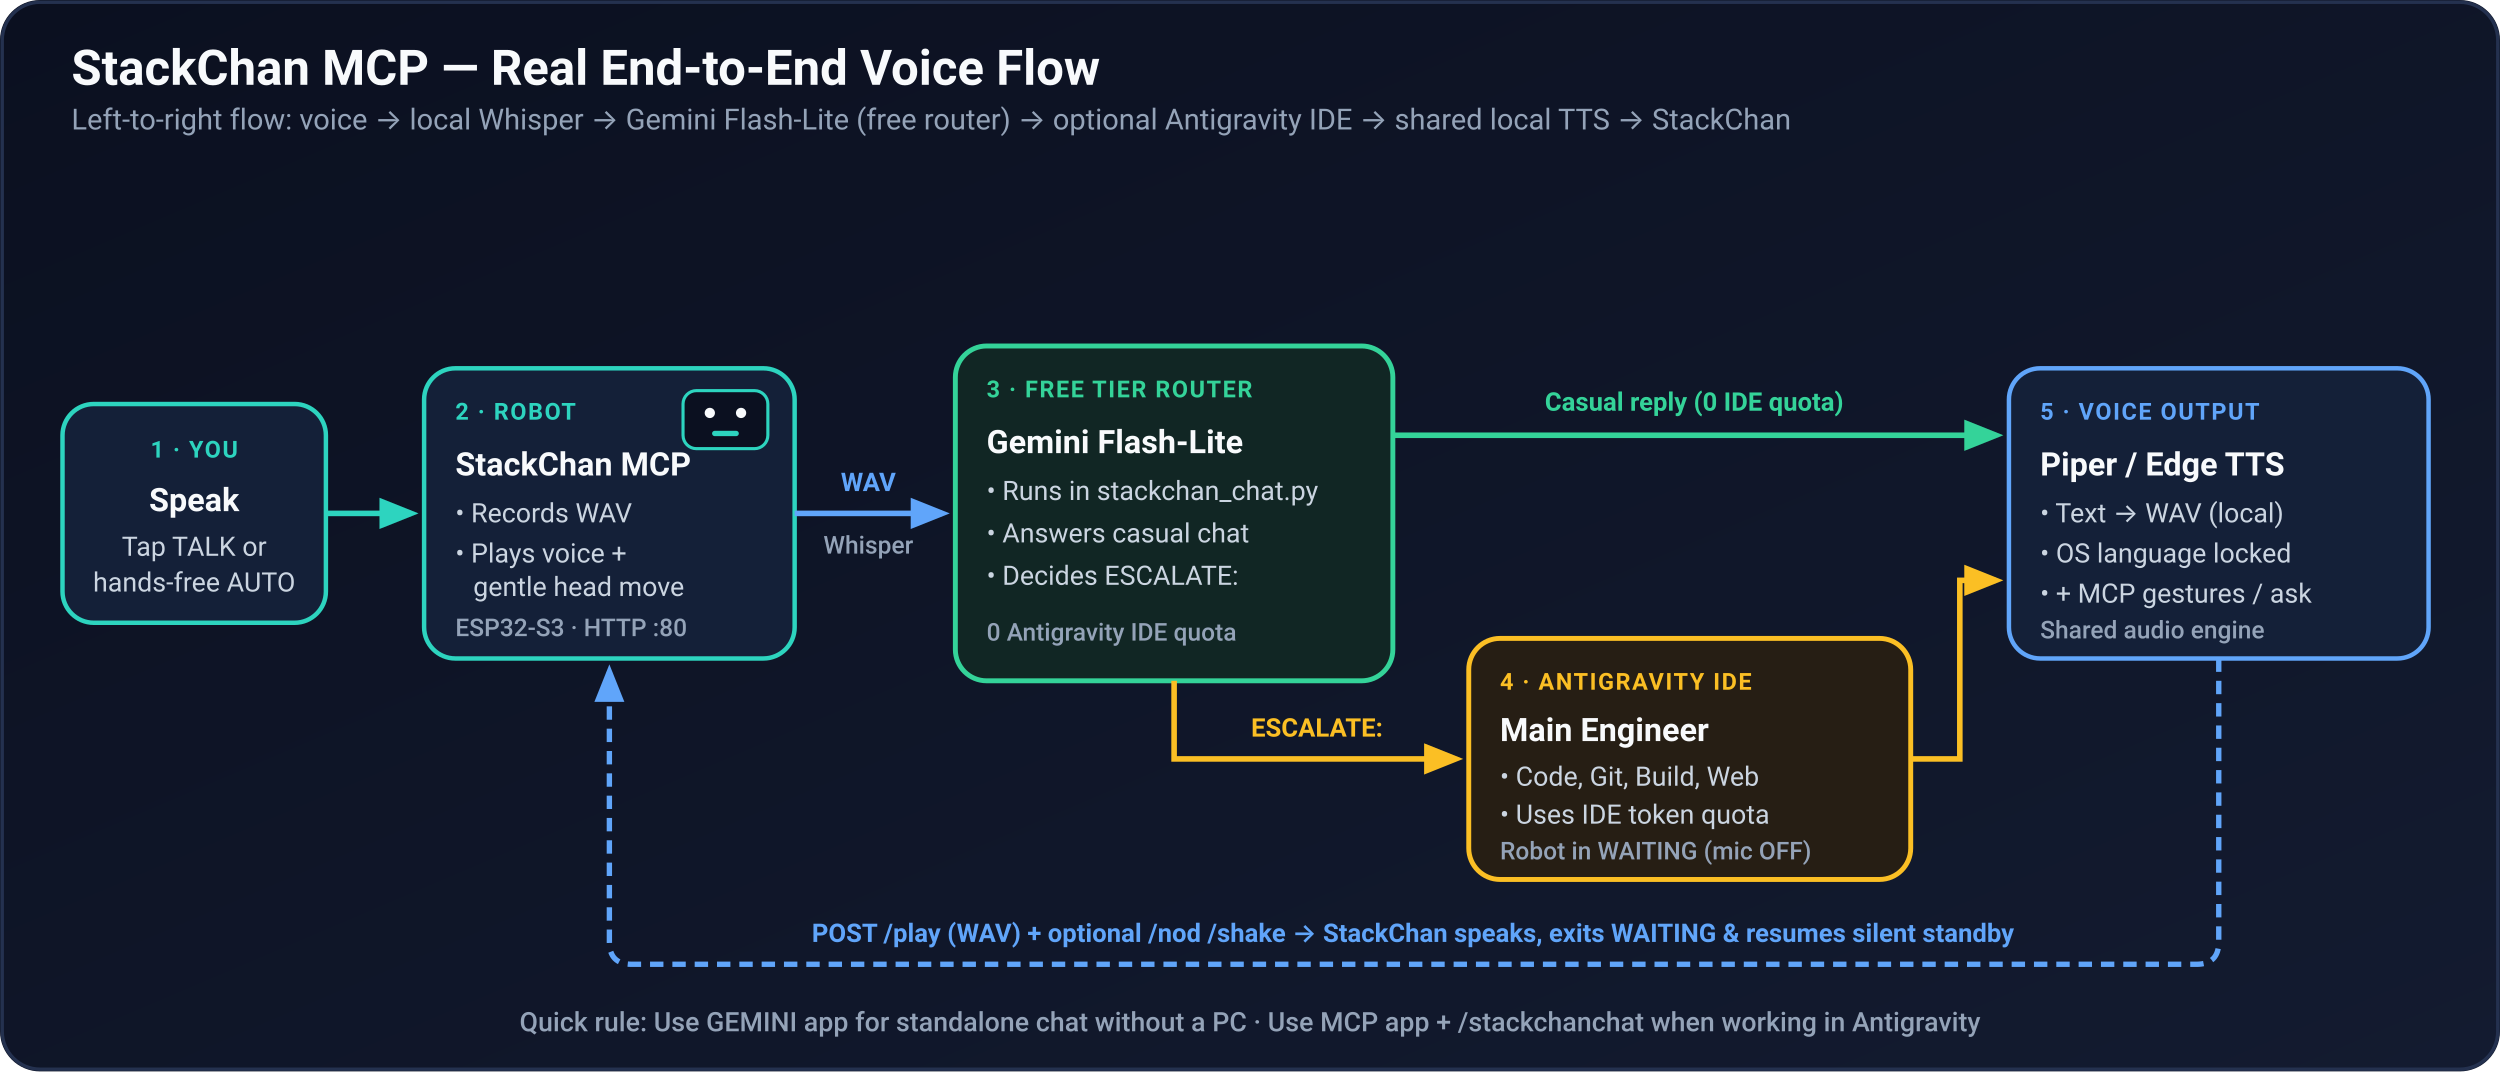
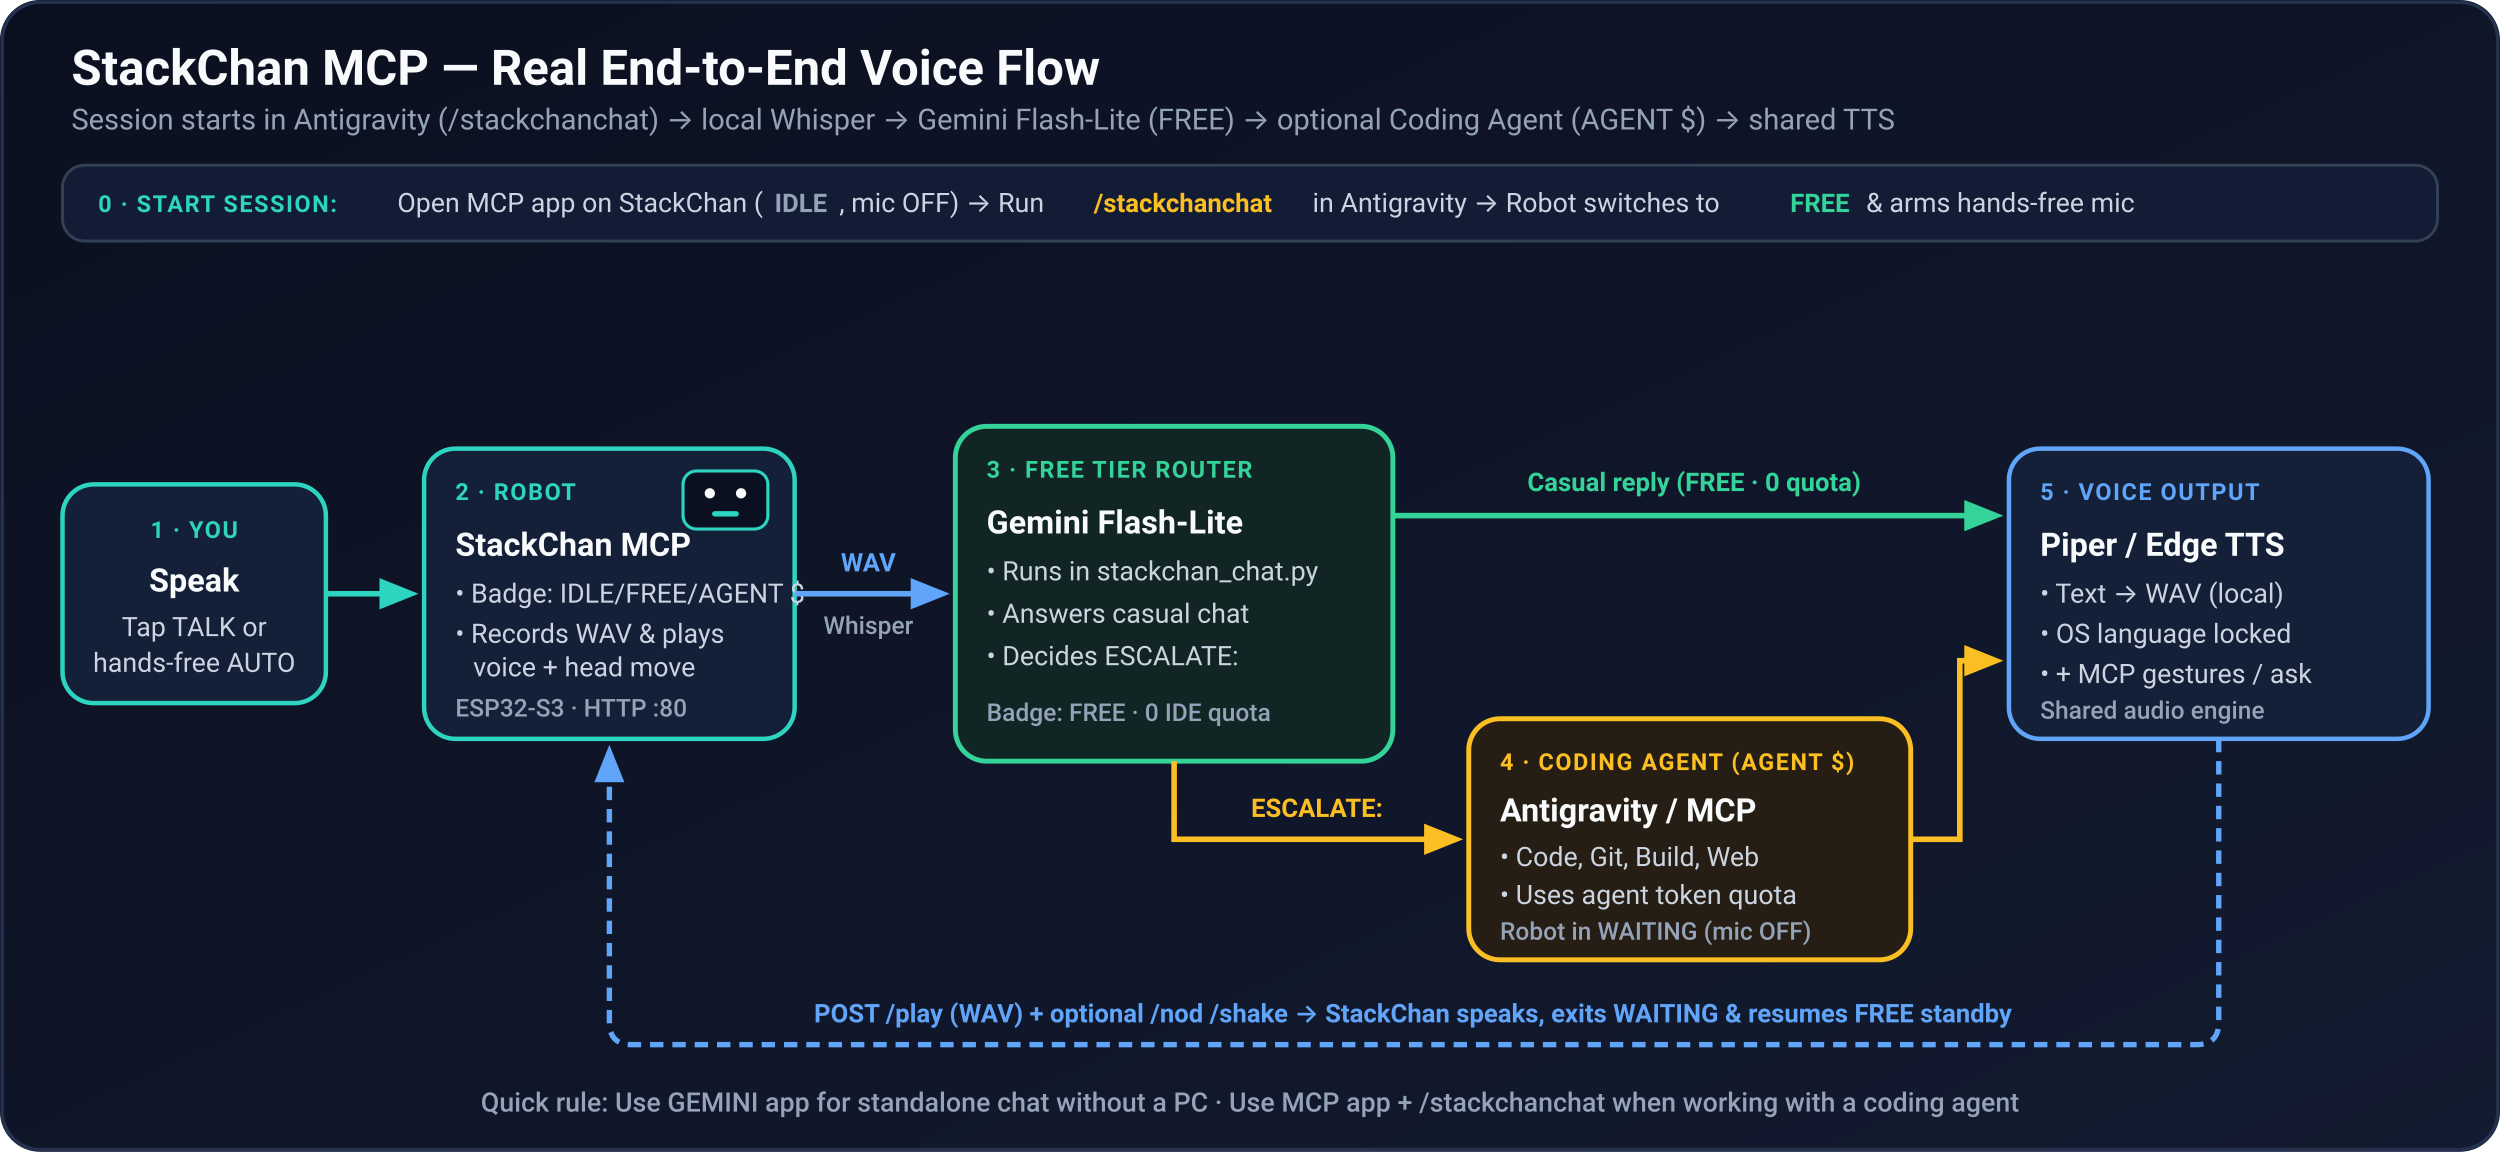
- <svg xmlns="http://www.w3.org/2000/svg" viewBox="0 0 1120 480" width="1120" height="480" role="img" aria-label="StackChan MCP Real End-to-End Voice Flow">
+ <svg xmlns="http://www.w3.org/2000/svg" viewBox="0 0 1120 516" width="1120" height="516" role="img" aria-label="StackChan MCP Real End-to-End Voice Flow">
  <defs>
    <linearGradient id="bg" x1="0" y1="0" x2="1" y2="1">
      <stop offset="0%" stop-color="#0B1020" />
      <stop offset="100%" stop-color="#131B30" />
    </linearGradient>
    <marker id="arr-teal" viewBox="0 0 10 10" refX="8" refY="5" markerWidth="7" markerHeight="7" orient="auto">
      <path d="M 0 1 L 10 5 L 0 9 z" fill="#2DD4BF" />
    </marker>
    <marker id="arr-blue" viewBox="0 0 10 10" refX="8" refY="5" markerWidth="7" markerHeight="7" orient="auto">
      <path d="M 0 1 L 10 5 L 0 9 z" fill="#60A5FA" />
    </marker>
    <marker id="arr-green" viewBox="0 0 10 10" refX="8" refY="5" markerWidth="7" markerHeight="7" orient="auto">
      <path d="M 0 1 L 10 5 L 0 9 z" fill="#34D399" />
    </marker>
    <marker id="arr-amber" viewBox="0 0 10 10" refX="8" refY="5" markerWidth="7" markerHeight="7" orient="auto">
      <path d="M 0 1 L 10 5 L 0 9 z" fill="#FBBF24" />
    </marker>
    <style>
      .title { font: 700 22px -apple-system, BlinkMacSystemFont, "Segoe UI", Roboto, sans-serif; fill: #F8FAFC; }
      .sub { font: 400 13px -apple-system, BlinkMacSystemFont, "Segoe UI", Roboto, sans-serif; fill: #94A3B8; }
      .step { font: 700 10.5px -apple-system, BlinkMacSystemFont, "Segoe UI", Roboto, sans-serif; letter-spacing: 0.7px; }
      .h { font: 700 14.5px -apple-system, BlinkMacSystemFont, "Segoe UI", Roboto, sans-serif; fill: #F8FAFC; }
      .p { font: 400 12px -apple-system, BlinkMacSystemFont, "Segoe UI", Roboto, sans-serif; fill: #CBD5E1; }
      .m { font: 500 11px -apple-system, BlinkMacSystemFont, "Segoe UI", Roboto, sans-serif; fill: #94A3B8; }
      .el { font: 600 11.5px -apple-system, BlinkMacSystemFont, "Segoe UI", Roboto, sans-serif; }
      .foot { font: 500 12px -apple-system, BlinkMacSystemFont, "Segoe UI", Roboto, sans-serif; fill: #94A3B8; }
    </style>
  </defs>
-   <rect width="1120" height="480" rx="18" fill="url(#bg)" />
-   <rect x="1" y="1" width="1118" height="478" rx="17" fill="none" stroke="#24314F" stroke-width="1.5" />
+   <rect width="1120" height="516" rx="18" fill="url(#bg)" />
+   <rect x="1" y="1" width="1118" height="514" rx="17" fill="none" stroke="#24314F" stroke-width="1.5" />
  <text x="32" y="38" class="title">StackChan MCP — Real End-to-End Voice Flow</text>
-   <text x="32" y="58" class="sub">Left-to-right flow: voice → local Whisper → Gemini Flash-Lite (free router) → optional Antigravity IDE → shared local TTS → StackChan</text>
-   <g transform="translate(28, 181)">
+   <text x="32" y="58" class="sub">Session starts in Antigravity (/stackchanchat) → local Whisper → Gemini Flash-Lite (FREE) → optional Coding Agent (AGENT $) → shared TTS</text>
+   <g transform="translate(28, 74)">
+     <rect width="1064" height="34" rx="10" fill="#121C34" stroke="#334155" stroke-width="1.3" />
+     <text x="16" y="21" class="step" fill="#2DD4BF">0 · START SESSION:</text>
+     <text x="150" y="21" class="p">Open MCP app on StackChan (</text>
+     <text x="319" y="21" class="el" fill="#94A3B8">IDLE</text>
+     <text x="348" y="21" class="p">, mic OFF)  →  Run </text>
+     <text x="462" y="21" class="el" fill="#FBBF24">/stackchanchat</text>
+     <text x="560" y="21" class="p"> in Antigravity  →  Robot switches to </text>
+     <text x="774" y="21" class="el" fill="#34D399">FREE</text>
+     <text x="808" y="21" class="p"> &amp; arms hands-free mic</text>
+   </g>
+   <g transform="translate(28, 217)">
    <rect width="118" height="98" rx="14" fill="#142038" stroke="#2DD4BF" stroke-width="2" />
    <text x="59" y="24" text-anchor="middle" class="step" fill="#2DD4BF">1 · YOU</text>
    <text x="59" y="48" text-anchor="middle" class="h">Speak</text>
    <text x="59" y="68" text-anchor="middle" class="p">Tap TALK or</text>
    <text x="59" y="84" text-anchor="middle" class="p">hands-free AUTO</text>
  </g>
-   <line x1="146" y1="230" x2="184" y2="230" stroke="#2DD4BF" stroke-width="2.5" marker-end="url(#arr-teal)" />
-   <g transform="translate(190, 165)">
+   <line x1="146" y1="266" x2="184" y2="266" stroke="#2DD4BF" stroke-width="2.5" marker-end="url(#arr-teal)" />
+   <g transform="translate(190, 201)">
    <rect width="166" height="130" rx="14" fill="#142038" stroke="#2DD4BF" stroke-width="2" />
    <text x="14" y="23" class="step" fill="#2DD4BF">2 · ROBOT</text>
    <rect x="116" y="10" width="38" height="26" rx="6" fill="#0B1020" stroke="#2DD4BF" stroke-width="1.4" />
    <circle cx="128" cy="20" r="2.3" fill="#F8FAFC" />
    <circle cx="142" cy="20" r="2.3" fill="#F8FAFC" />
    <rect x="129" y="28" width="12" height="2.4" rx="1.2" fill="#2DD4BF" />
    <text x="14" y="48" class="h">StackChan MCP</text>
-     <text x="14" y="69" class="p">• Records WAV</text>
-     <text x="14" y="87" class="p">• Plays voice +</text>
-     <text x="22" y="102" class="p">gentle head move</text>
+     <text x="14" y="69" class="p">• Badge: IDLE/FREE/AGENT $</text>
+     <text x="14" y="87" class="p">• Records WAV &amp; plays</text>
+     <text x="22" y="102" class="p">voice + head move</text>
    <text x="14" y="120" class="m">ESP32-S3 · HTTP :80</text>
  </g>
-   <line x1="356" y1="230" x2="422" y2="230" stroke="#60A5FA" stroke-width="2.5" marker-end="url(#arr-blue)" />
-   <text x="389" y="220" text-anchor="middle" class="el" fill="#60A5FA">WAV</text>
-   <text x="389" y="248" text-anchor="middle" class="m">Whisper</text>
-   <g transform="translate(428, 155)">
+   <line x1="356" y1="266" x2="422" y2="266" stroke="#60A5FA" stroke-width="2.5" marker-end="url(#arr-blue)" />
+   <text x="389" y="256" text-anchor="middle" class="el" fill="#60A5FA">WAV</text>
+   <text x="389" y="284" text-anchor="middle" class="m">Whisper</text>
+   <g transform="translate(428, 191)">
    <rect width="196" height="150" rx="14" fill="#112624" stroke="#34D399" stroke-width="2.2" />
    <text x="14" y="23" class="step" fill="#34D399">3 · FREE TIER ROUTER</text>
    <text x="14" y="48" class="h">Gemini Flash-Lite</text>
    <text x="14" y="69" class="p">• Runs in stackchan_chat.py</text>
    <text x="14" y="88" class="p">• Answers casual chat</text>
    <text x="14" y="107" class="p">• Decides ESCALATE:</text>
-     <text x="14" y="132" class="m">0 Antigravity IDE quota</text>
+     <text x="14" y="132" class="m">Badge: FREE · 0 IDE quota</text>
  </g>
-   <line x1="624" y1="195" x2="894" y2="195" stroke="#34D399" stroke-width="2.5" marker-end="url(#arr-green)" />
-   <text x="759" y="184" text-anchor="middle" class="el" fill="#34D399">Casual reply (0 IDE quota)</text>
-   <path d="M 526 305 L 526 340 L 652 340" fill="none" stroke="#FBBF24" stroke-width="2.5" marker-end="url(#arr-amber)" />
-   <text x="590" y="330" text-anchor="middle" class="el" fill="#FBBF24">ESCALATE:</text>
-   <g transform="translate(658, 286)">
+   <line x1="624" y1="231" x2="894" y2="231" stroke="#34D399" stroke-width="2.5" marker-end="url(#arr-green)" />
+   <text x="759" y="220" text-anchor="middle" class="el" fill="#34D399">Casual reply (FREE · 0 quota)</text>
+   <path d="M 526 341 L 526 376 L 652 376" fill="none" stroke="#FBBF24" stroke-width="2.5" marker-end="url(#arr-amber)" />
+   <text x="590" y="366" text-anchor="middle" class="el" fill="#FBBF24">ESCALATE:</text>
+   <g transform="translate(658, 322)">
    <rect width="198" height="108" rx="14" fill="#261E14" stroke="#FBBF24" stroke-width="2.2" />
-     <text x="14" y="23" class="step" fill="#FBBF24">4 · ANTIGRAVITY IDE</text>
-     <text x="14" y="46" class="h">Main Engineer</text>
+     <text x="14" y="23" class="step" fill="#FBBF24">4 · CODING AGENT (AGENT $)</text>
+     <text x="14" y="46" class="h">Antigravity / MCP</text>
    <text x="14" y="66" class="p">• Code, Git, Build, Web</text>
-     <text x="14" y="83" class="p">• Uses IDE token quota</text>
+     <text x="14" y="83" class="p">• Uses agent token quota</text>
    <text x="14" y="99" class="m">Robot in WAITING (mic OFF)</text>
  </g>
-   <path d="M 856 340 L 878 340 L 878 260 L 894 260" fill="none" stroke="#FBBF24" stroke-width="2.5" marker-end="url(#arr-amber)" />
-   <g transform="translate(900, 165)">
+   <path d="M 856 376 L 878 376 L 878 296 L 894 296" fill="none" stroke="#FBBF24" stroke-width="2.5" marker-end="url(#arr-amber)" />
+   <g transform="translate(900, 201)">
    <rect width="188" height="130" rx="14" fill="#142038" stroke="#60A5FA" stroke-width="2" />
    <text x="14" y="23" class="step" fill="#60A5FA">5 · VOICE OUTPUT</text>
    <text x="14" y="48" class="h">Piper / Edge TTS</text>
    <text x="14" y="69" class="p">• Text → WAV (local)</text>
    <text x="14" y="87" class="p">• OS language locked</text>
    <text x="14" y="105" class="p">• + MCP gestures / ask</text>
    <text x="14" y="121" class="m">Shared audio engine</text>
  </g>
-   <path d="M 994 295 L 994 422 Q 994 432 984 432 L 283 432 Q 273 432 273 422 L 273 301" fill="none" stroke="#60A5FA" stroke-width="2.4" stroke-dasharray="6,4" marker-end="url(#arr-blue)" />
-   <text x="633" y="422" text-anchor="middle" class="el" fill="#60A5FA">POST /play (WAV) + optional /nod /shake → StackChan speaks, exits WAITING &amp; resumes silent standby</text>
-   <text x="560" y="462" text-anchor="middle" class="foot">Quick rule: Use GEMINI app for standalone chat without a PC  ·  Use MCP app + /stackchanchat when working in Antigravity</text>
+   <path d="M 994 331 L 994 458 Q 994 468 984 468 L 283 468 Q 273 468 273 458 L 273 337" fill="none" stroke="#60A5FA" stroke-width="2.4" stroke-dasharray="6,4" marker-end="url(#arr-blue)" />
+   <text x="633" y="458" text-anchor="middle" class="el" fill="#60A5FA">POST /play (WAV) + optional /nod /shake → StackChan speaks, exits WAITING &amp; resumes FREE standby</text>
+   <text x="560" y="498" text-anchor="middle" class="foot">Quick rule: Use GEMINI app for standalone chat without a PC  ·  Use MCP app + /stackchanchat when working with a coding agent</text>
</svg>
